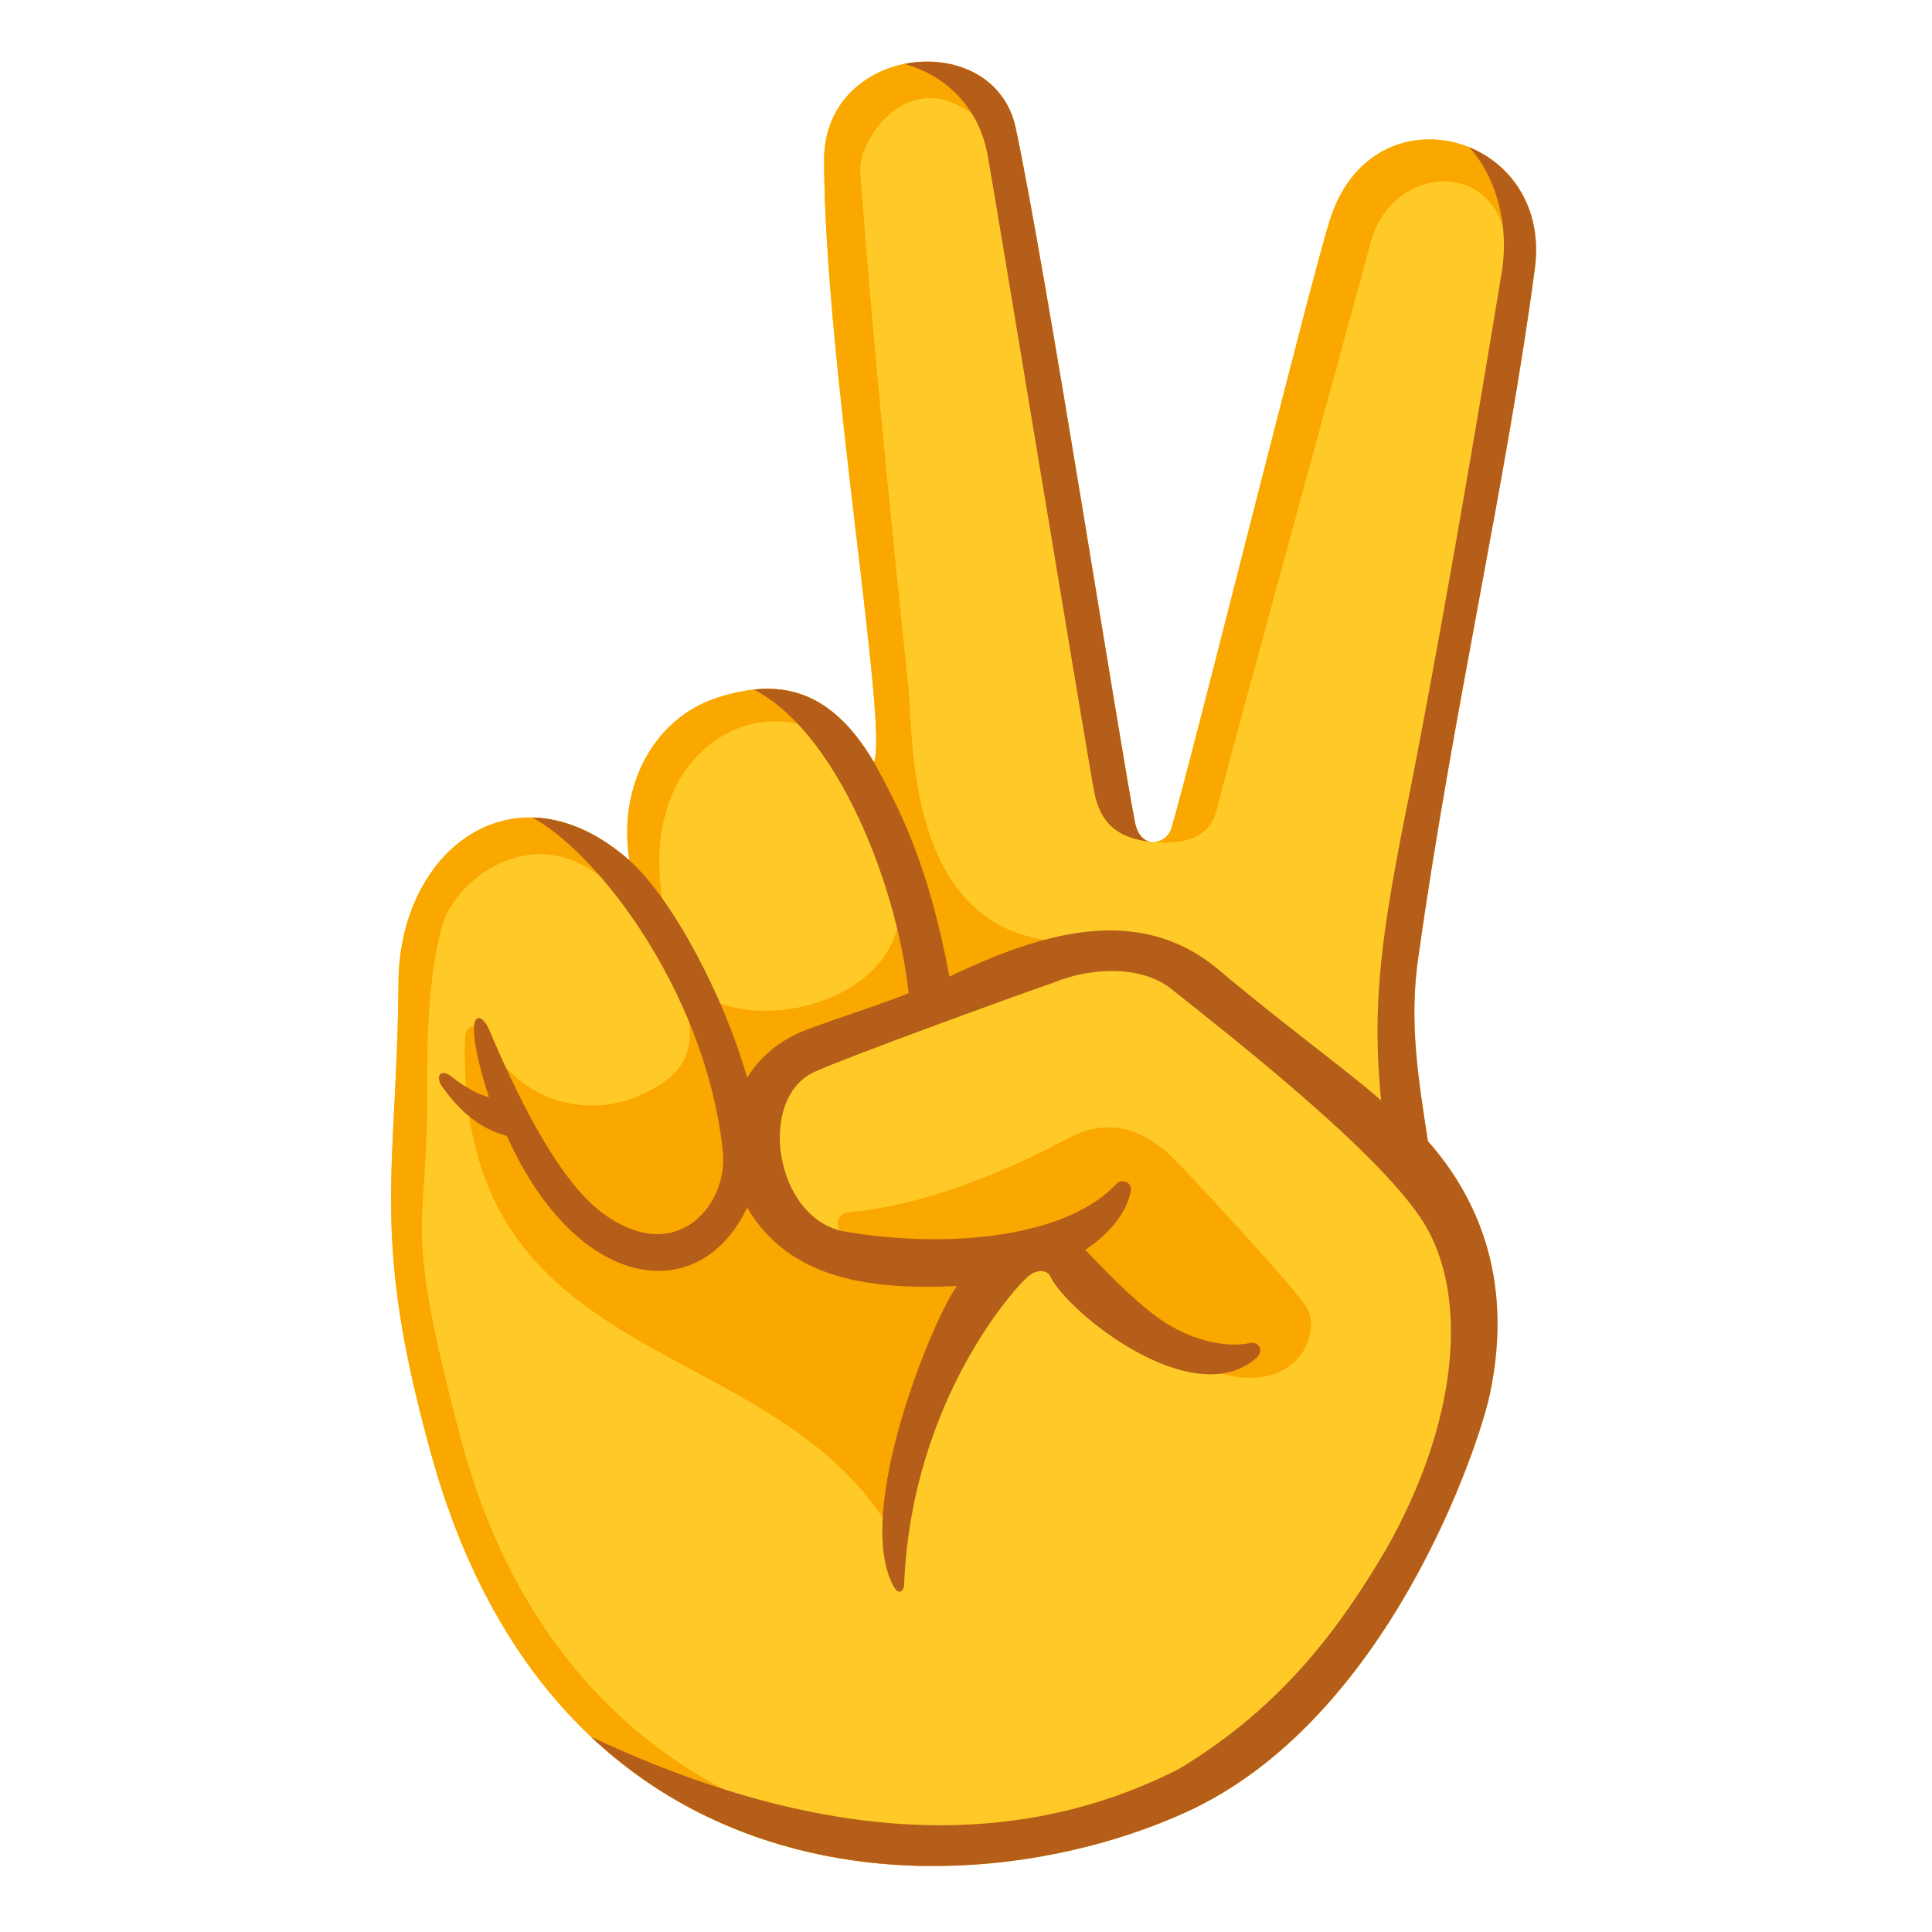
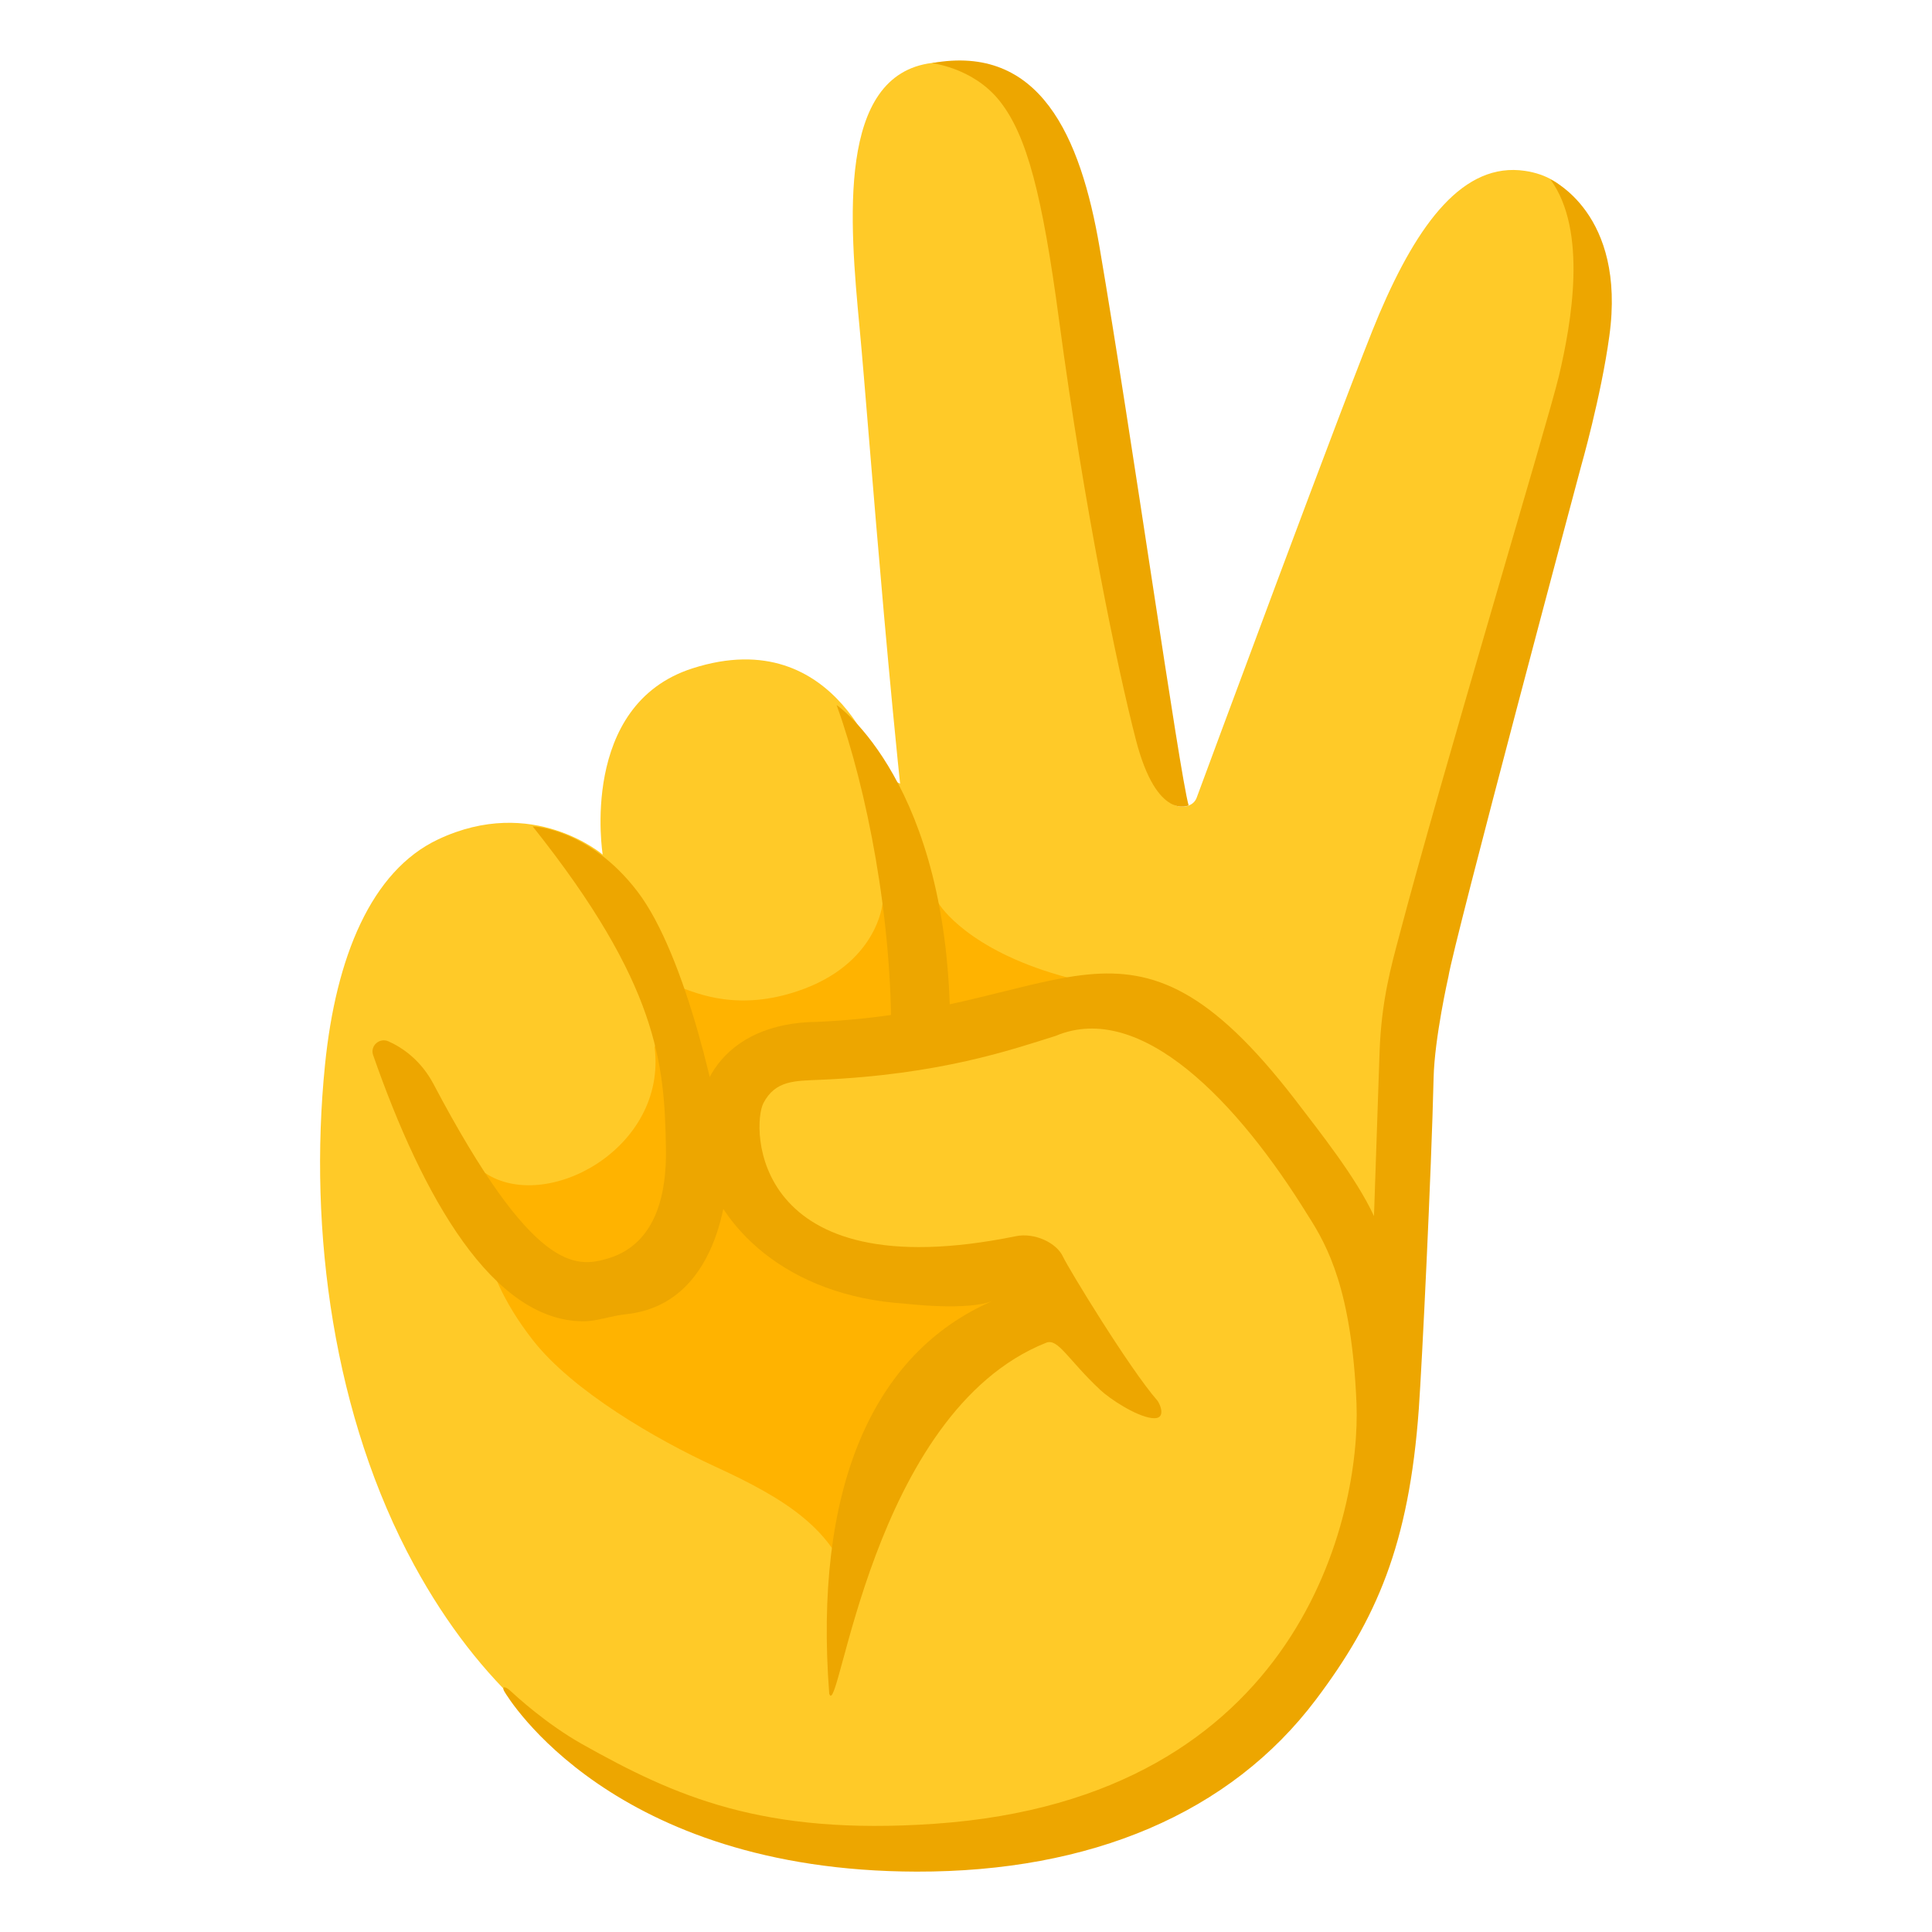
- <svg xmlns="http://www.w3.org/2000/svg" xmlns:xlink="http://www.w3.org/1999/xlink" version="1.1" id="Layer_2_copy" x="0px" y="0px" viewBox="0 0 128 128" style="enable-background:new 0 0 128 128;" xml:space="preserve">
-   <path style="fill:#FFCA28;" d="M94.6,75.6c3,3.4,5.8,8.8,4.1,16.8C98,95.7,92,114,78.5,120.1c-15.1,6.8-41.8,6.2-50-24  c-4-14.5-2.2-18.3-2.1-30.9c0-9,7.8-14.8,15.3-8.2c-0.8-5,1.7-9.5,5.9-10.8c3.8-1.2,7.3-0.8,10.3,4.3c1-2.2-3.3-26.9-3.3-39.9  c0-7.7,11.3-8.8,12.7-2.1c2,9.4,6.8,40.3,7.9,46c0.4,1.9,2.1,1.4,2.4,0.4c1.1-3.6,9.3-36.6,10.5-40.3c2.8-9,14.7-5.8,13.6,3.1  c-1.8,13.7-5.5,29.8-7.7,45.5C93.3,67.7,94,71.6,94.6,75.6z" />
+ <svg xmlns="http://www.w3.org/2000/svg" version="1.1" id="emoji_x5F_u270c" x="0px" y="0px" viewBox="0 0 128 128" style="enable-background:new 0 0 128 128;" xml:space="preserve">
  <g>
-     <g>
-       <g>
-         <defs>
-           <path id="SVGID_1_" d="M94.6,75.6c3,3.4,5.8,8.8,4.1,16.8C98,95.7,92,114,78.5,120.1c-15.1,6.8-41.8,6.2-50-24      c-4-14.5-2.2-18.3-2.1-30.9c0-9,7.8-14.8,15.3-8.2c-0.8-5,1.7-9.5,5.9-10.8c3.8-1.2,7.3-0.8,10.3,4.3c1-2.2-3.3-26.9-3.3-39.9      c0-7.7,11.3-8.8,12.7-2.1c2,9.4,6.8,40.3,7.9,46c0.4,1.9,2.1,1.4,2.4,0.4c1.1-3.6,9.3-36.6,10.5-40.3c2.8-9,14.7-5.8,13.6,3.1      c-1.8,13.7-5.5,29.8-7.7,45.5C93.3,67.7,94,71.6,94.6,75.6z" />
-         </defs>
-         <clipPath id="SVGID_00000121269300420714655740000006960660088509622447_">
-           <use xlink:href="#SVGID_1_" style="overflow:visible;" />
-         </clipPath>
-         <g style="clip-path:url(#SVGID_00000121269300420714655740000006960660088509622447_);">
-           <path style="fill:#FAA700;" d="M77.7,46.9c-0.4,2.7-0.6,3.8-1.1,8.9c3,0.2,3.7-1.1,4-2.1c0.4-1.8,9.5-35,10.2-37.6      c1.3-4.9,7.4-5.6,8.8-1c0.6,2,3.3-1.7,2.8-2.7s-1.4-4-6.7-4.7C86.2,6.6,85,17.3,83.9,23.1C82.7,29,78,45.2,77.7,46.9z" />
-           <path style="fill:#FAA700;" d="M61.6,122.7c-20.1-2.6-28.1-16-31.1-27.5c-3.7-14-2.3-13.4-2.2-21.7c0-3.1-0.1-8.2,1-12.2      c0.9-3.1,6.3-7.3,11.2-2.6c0.8,0.8,3.8,3.1,3.8,2.8C41,49.2,51.7,44.4,56.5,50.3c1.6,2,3.6,8.6,5.8,15.5      c0.1-0.6,6.6-2.6,8.5-3.4c-10.5-0.2-10.3-12.6-10.6-16.7c-0.1-1-2.3-21.5-3.2-34.3c-0.2-2.2,3.6-7.9,8.5-2.9      c0.7,0.7,1.4-5.5-2.7-5.9c-1.7-0.2-6.6,0.1-9.2,3.4c-4.4,5.8,0.9,37.9,0.4,37.9c-5.3,0.4-12.4,2.2-14.9,3.2      c-4.3,1.7-14.2,6-15.3,12.3c-1.9,11,4.6,54,4.6,54L47.5,125l14.1,0.3V122.7z" />
-           <path style="fill:#FAA700;" d="M80.9,91c-1.4-0.4-8.4-4.7-9.2-5.9c-0.9-1.2-1.7-1.3-3.6-0.9c-3.8,1-8.4,12-9.2,17      C50.8,88,30.3,91,30.8,69c0-1.5,1.1-1.3,1.8,0.5c2.3,3.7,6.6,4.5,9.7,3.1c1.8-0.8,3.5-1.8,3.4-4.4c-0.1-1.7,0.1-2.7,1.1-2.1      c4.8,2.4,12.6-0.4,12.8-5.7c0.8,2.6,1.4,4.7,1.7,6.1c-4.4,2-6.8,2-9,4s-3.9,7-0.5,10.5s0,0,0,0c1.7,1.8,4.2,2.4,4.5,2.5      c0.4,0.1,1-0.9-0.1-1.5s-0.8-1.6,0.1-1.7c5.9-0.5,12.3-3.7,14.5-4.9c3.7-2,6.4,0.8,7.1,1.5s7.6,8.1,8.6,9.6      C87.7,88.3,85.9,92.4,80.9,91z" />
-         </g>
-       </g>
-     </g>
+     <path style="fill:#FFCA28;" d="M101.03,11.32c-4.05-0.6-7.07,3.42-9.66,9.5c-1.86,4.36-12.08,32.01-12.08,32.01   c-0.32,0.91-1.84,0.78-1.99-0.17c-1.19-7.71-4.34-25.25-6.24-35.42c-2-10.68-5.64-13.52-9.31-13.07   c-6.32,0.78-5.46,10.55-4.8,17.55c0.66,7,2.19,28.82,4.37,44.51c0.39,2.79,32.09,5.78,32.09,5.78c0.01-6.19,7.74-32.66,10.61-44.29   C105.91,20.02,106.8,12.18,101.03,11.32z" />
+     <path style="fill:#FFCA28;" d="M58.76,121.64c-8.89-0.03-22.58-1.92-31.31-17.93c-5.35-9.81-7.03-22.13-5.92-33.14   c0.72-7.18,3.07-12.86,7.48-14.95c6.29-2.98,10.92,1,10.92,1s-1.61-9.92,5.95-12.34c9.72-3.12,12.55,7.12,12.55,7.12L92.7,66.02   c0,0-0.01,17.53-1.12,27.79C88.54,122.08,67.65,121.67,58.76,121.64z" />
  </g>
+   <path style="fill:#FFB300;" d="M44.94,65.4l-1.57,3.98c0.84,6.71-7.17,11.02-11.22,8.34c-0.42,1.97-0.86,5.92,3.14,11.05  c2.63,3.38,8.17,6.59,12.06,8.38c4.66,2.14,8.07,4.22,9.12,8.37c0.29-5.92,3.28-11.66,7.97-15.3c1.27-0.99,2.67-1.83,3.84-2.93  l-1.06-3.25c-5.79,1.59-15.94,0.05-18.44-5.4c-0.6-1.31-2.35-8.78,3.82-8.94c10.8-0.28,18.78-4.77,18.78-4.77  c-6.52-1.58-8.79-4.44-9.18-5.06c-0.28-0.45-3.28-0.26-3.73-0.01c0,0-0.34,4.04-5.64,5.81C48.39,67.16,45.6,65.48,44.94,65.4z" />
  <g>
-     <g>
-       <g>
-         <defs>
-           <path id="SVGID_00000055696222586862276430000001730795936115399847_" d="M94.6,75.6c3,3.4,5.8,8.8,4.1,16.8      C98,95.7,92,114,78.5,120.1c-15.1,6.8-41.8,6.2-50-24c-4-14.5-2.2-18.3-2.1-30.9c0-9,7.8-14.8,15.3-8.2c-0.8-5,1.7-9.5,5.9-10.8      c3.8-1.2,7.3-0.8,10.3,4.3c1-2.2-3.3-26.9-3.3-39.9c0-7.7,11.3-8.8,12.7-2.1c2,9.4,6.8,40.3,7.9,46c0.4,1.9,2.1,1.4,2.4,0.4      c1.1-3.6,9.3-36.6,10.5-40.3c2.8-9,14.7-5.8,13.6,3.1c-1.8,13.7-5.5,29.8-7.7,45.5C93.3,67.7,94,71.6,94.6,75.6z" />
-         </defs>
-         <clipPath id="SVGID_00000016779076577837817060000000900075195374916031_">
-           <use xlink:href="#SVGID_00000055696222586862276430000001730795936115399847_" style="overflow:visible;" />
-         </clipPath>
-         <g style="clip-path:url(#SVGID_00000016779076577837817060000000900075195374916031_);">
-           <path style="fill:#B55E19;" d="M103.2,99.6c0,0-15.5,22.3-15.7,22.5c-0.1,0.2-28.2,4.1-28.2,4.1s-21.9-9.1-22.5-9.4      c-1.6-0.7-1-3.3,2-1.9c16,7.6,28.9,7.6,39.3,2.3l0,0c7-4.2,10.8-9.6,13.7-14.5c4.9-8.6,5.4-16.7,2.7-21.4      c-2.7-4.7-13.3-12.9-16.8-15.7c-1.9-1.6-5.2-1.6-7.9-0.5C67.2,66,56.2,70,54,71c-3.9,1.7-2.7,9.8,2,10.6      c7.1,1.2,14.8,0.3,18-3.2c0.3-0.3,1.1-0.1,0.9,0.6c-0.5,2.3-3,3.8-3,3.8c1.8,1.9,3.5,3.6,5.1,4.7c2.9,1.9,5.2,1.6,5.7,1.5      c0.7-0.2,1.1,0.5,0.5,1c-4.2,3.6-12.4-3-13.6-5.4c-0.2-0.5-0.9-0.5-1.4-0.1c-0.7,0.5-7.8,8.1-8.3,20.5c0,0.3-0.3,0.8-0.7,0.1      c-2.7-5,2.7-17.9,4.2-19.9c-6.1,0.3-11.2-0.6-13.9-5.2c-3.1,6.6-11.2,5.7-15.9-4.7c-0.1-0.2-2.1-0.2-4.3-3.3      c-0.5-0.7-0.1-1.3,0.7-0.6c0.9,0.7,1.7,1.1,2.4,1.3c-0.5-1.5-1-3.4-1-4.5s0.6-0.9,1,0c2.4,5.7,4.9,10.1,7.3,12      c5,3.9,8.5-0.3,8.2-3.8c-1.1-11-9-20.9-13.4-22.6c-2.4-1,2.9-3,4.7-1.2s1.5,2.3,2.5,4.4c2.9,2.6,6.3,9.1,7.8,14.4      c0.8-1.3,2.1-2.5,4-3.2c2.7-1,5-1.7,6.7-2.4c-0.8-7.5-5.2-18.6-11.4-20.6c-1.2-0.4,2.9-2.5,3.1-2.7c1.4,0.7,6.1,4.3,6,8      c1.7,3.1,3.6,6.7,5,14.2c5.9-2.8,12.5-5,17.9-0.4c4.4,3.7,8.3,6.5,10.7,8.6c-0.6-6.2-0.1-10.6,1.9-20.4      c2.8-14.3,5.5-30.9,6.1-34.5c0.6-3.7-0.8-7.4-3-9l0.4-3l7.6,8c0,0-8.4,59.2-8.5,61.6l2.4,0.4L103.2,99.6z" />
-           <path style="fill:#B55E19;" d="M76.5,55.8c-2.5-0.2-3.6-1.3-4-3.3s-6.8-40.9-7.1-42.4c-0.3-1.6-1.6-5-6-6c-2.3-0.5-1-2.1,0-2.2      c1,0,8.1,1.6,8.1,1.6L76.5,55.8z" />
-         </g>
-       </g>
-     </g>
+     <path style="fill:#EDA600;" d="M59.04,68.94l3.91-0.67c0-16.41-7.52-21.56-7.52-21.56C57.43,52.27,59.13,60.89,59.04,68.94z" />
+     <path style="fill:#EDA600;" d="M48.21,77.72c-0.49-4.24-2.76-14.45-5.98-18.66c-3.22-4.21-6.94-4.31-6.94-4.31   c8.34,10.47,8.74,15.75,8.83,21.34c0.05,2.81-0.55,6.29-3.82,7.28c-2.16,0.65-4.98,0.95-11.58-11.55c-0.82-1.55-2.02-2.4-2.99-2.83   c-0.59-0.26-1.22,0.3-1.01,0.91c3.29,9.44,7.94,17.63,13.93,17.64c0.9,0,1.8-0.36,2.83-0.47C48.12,86.37,48.21,77.72,48.21,77.72z" />
+     <path style="fill:#EDA600;" d="M75.26,49.03c-1.23-4.75-3.41-15.27-5.09-27.79c-1.12-8.37-2.14-12.28-3.94-14.55   s-4.63-2.51-4.48-2.51l0,0c7.14-1.29,9.84,4.84,11.1,12.21c2.12,12.42,5.29,34.83,5.9,36.97C78.75,53.35,76.66,54.42,75.26,49.03z" />
+     <path style="fill:#EDA600;" d="M102.72,11.89c2.48,3.4,1.39,9.52,0.56,13.03c-0.7,2.95-7.87,26.77-10.58,37.09   c-0.52,1.96-1.18,4.27-1.3,7.69c-0.12,3.43-0.37,10.87-0.37,10.87c-1.19-2.58-3.64-5.63-5.26-7.76   c-11.16-14.44-14.91-5.84-31.6-5.11c-12.56,0.09-9.98,17.65,5.78,18.67c0,0,4.22,0.51,5.86-0.2c-8.12,3.48-11.9,12.65-10.87,26.05   c0.66,1.91,2.75-18.63,14.37-23.26c0.79-0.32,1.45,1.13,3.59,3.13c0.62,0.58,2.33,1.72,3.4,1.86c1.07,0.14,0.52-1,0.37-1.17   c-1.83-2.09-5.87-8.72-6.25-9.53c-0.42-0.91-1.87-1.6-3.11-1.35c-17.64,3.6-17.52-7.33-16.73-8.82c0.79-1.5,2.05-1.47,3.75-1.54   c7.95-0.34,12.71-2,15.61-2.91c5.65-2.38,12.08,4.38,16.73,11.92c1.29,2.01,2.89,4.94,3.2,12.41c0.3,7.27-3.61,26.19-27.95,27.87   c-11.39,0.79-17.19-1.82-23.34-5.27c-2.4-1.35-4.4-3.2-4.78-3.55s-0.58-0.26-0.37,0.08c0.21,0.34,7.09,11.87,27.3,11.91   c11.5,0.02,20.77-3.84,26.47-11.42c3.98-5.29,6.15-10.21,6.8-19.24c0.21-2.95,0.83-15.62,0.98-21.93c0.06-2.64,0.98-6.7,0.98-6.7   c0.36-2.3,8.78-33.78,8.78-33.78s1.34-4.68,1.88-8.65C107.76,14.11,102.72,11.89,102.72,11.89z" />
  </g>
</svg>
